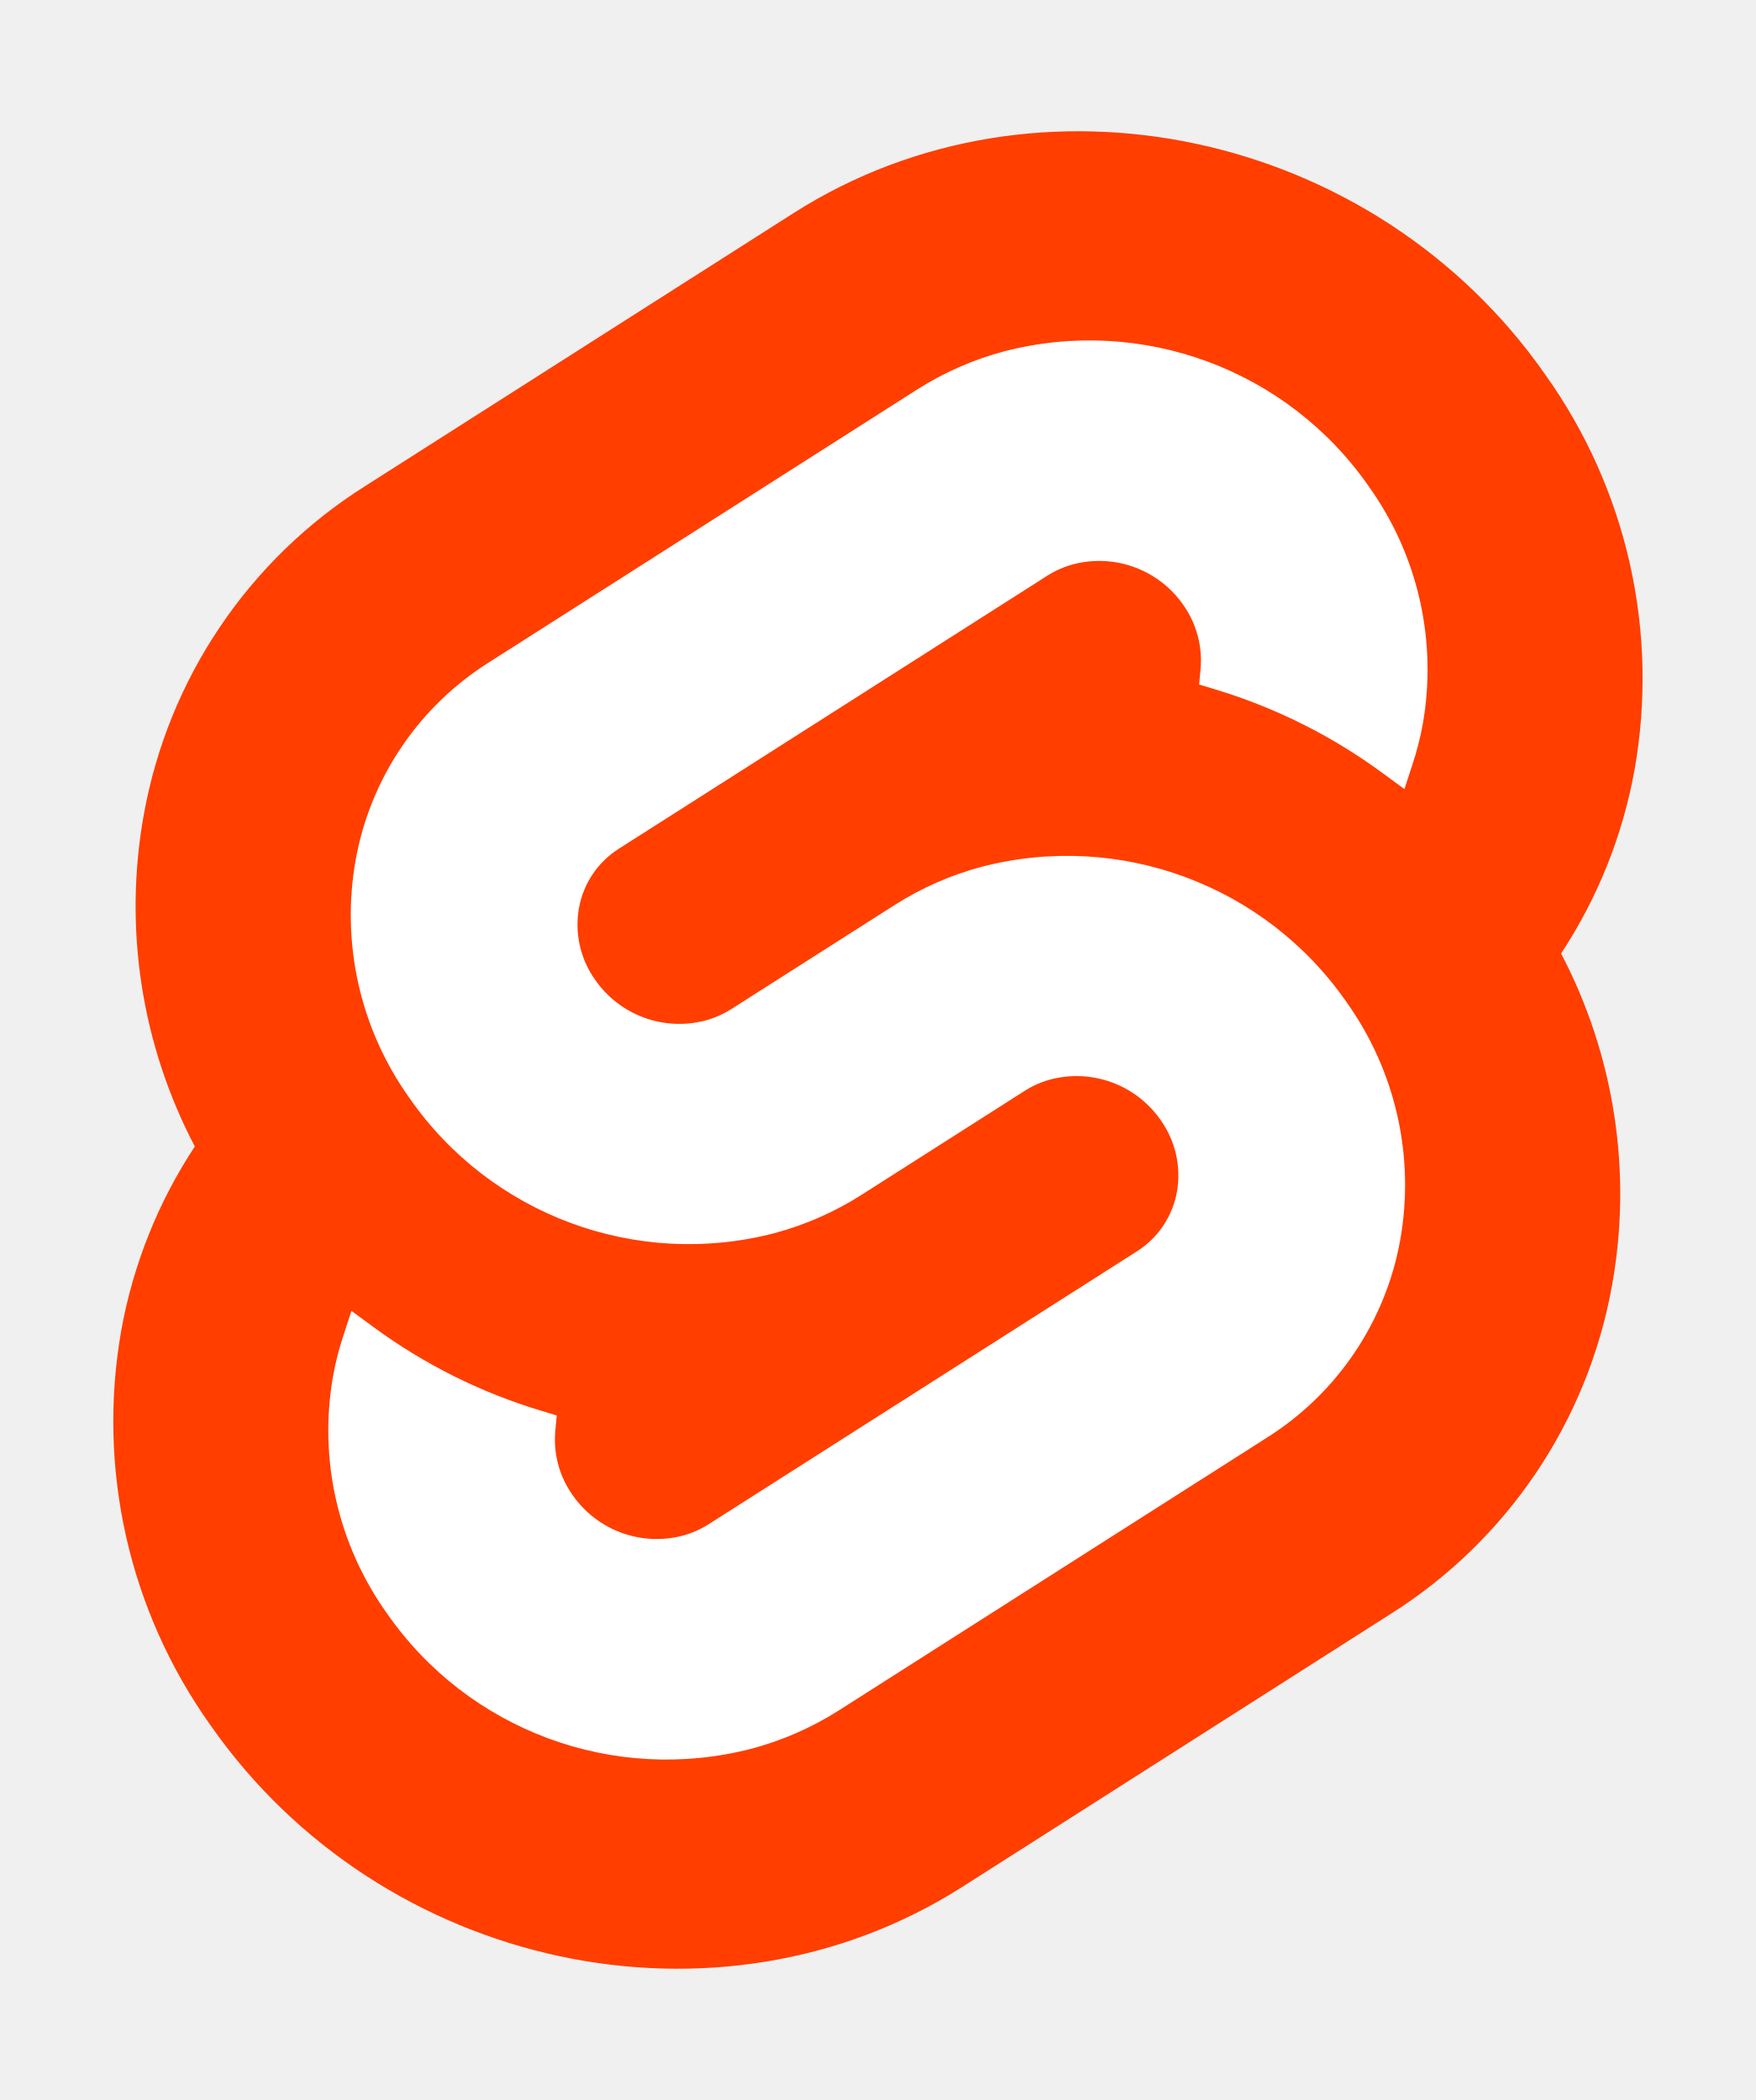
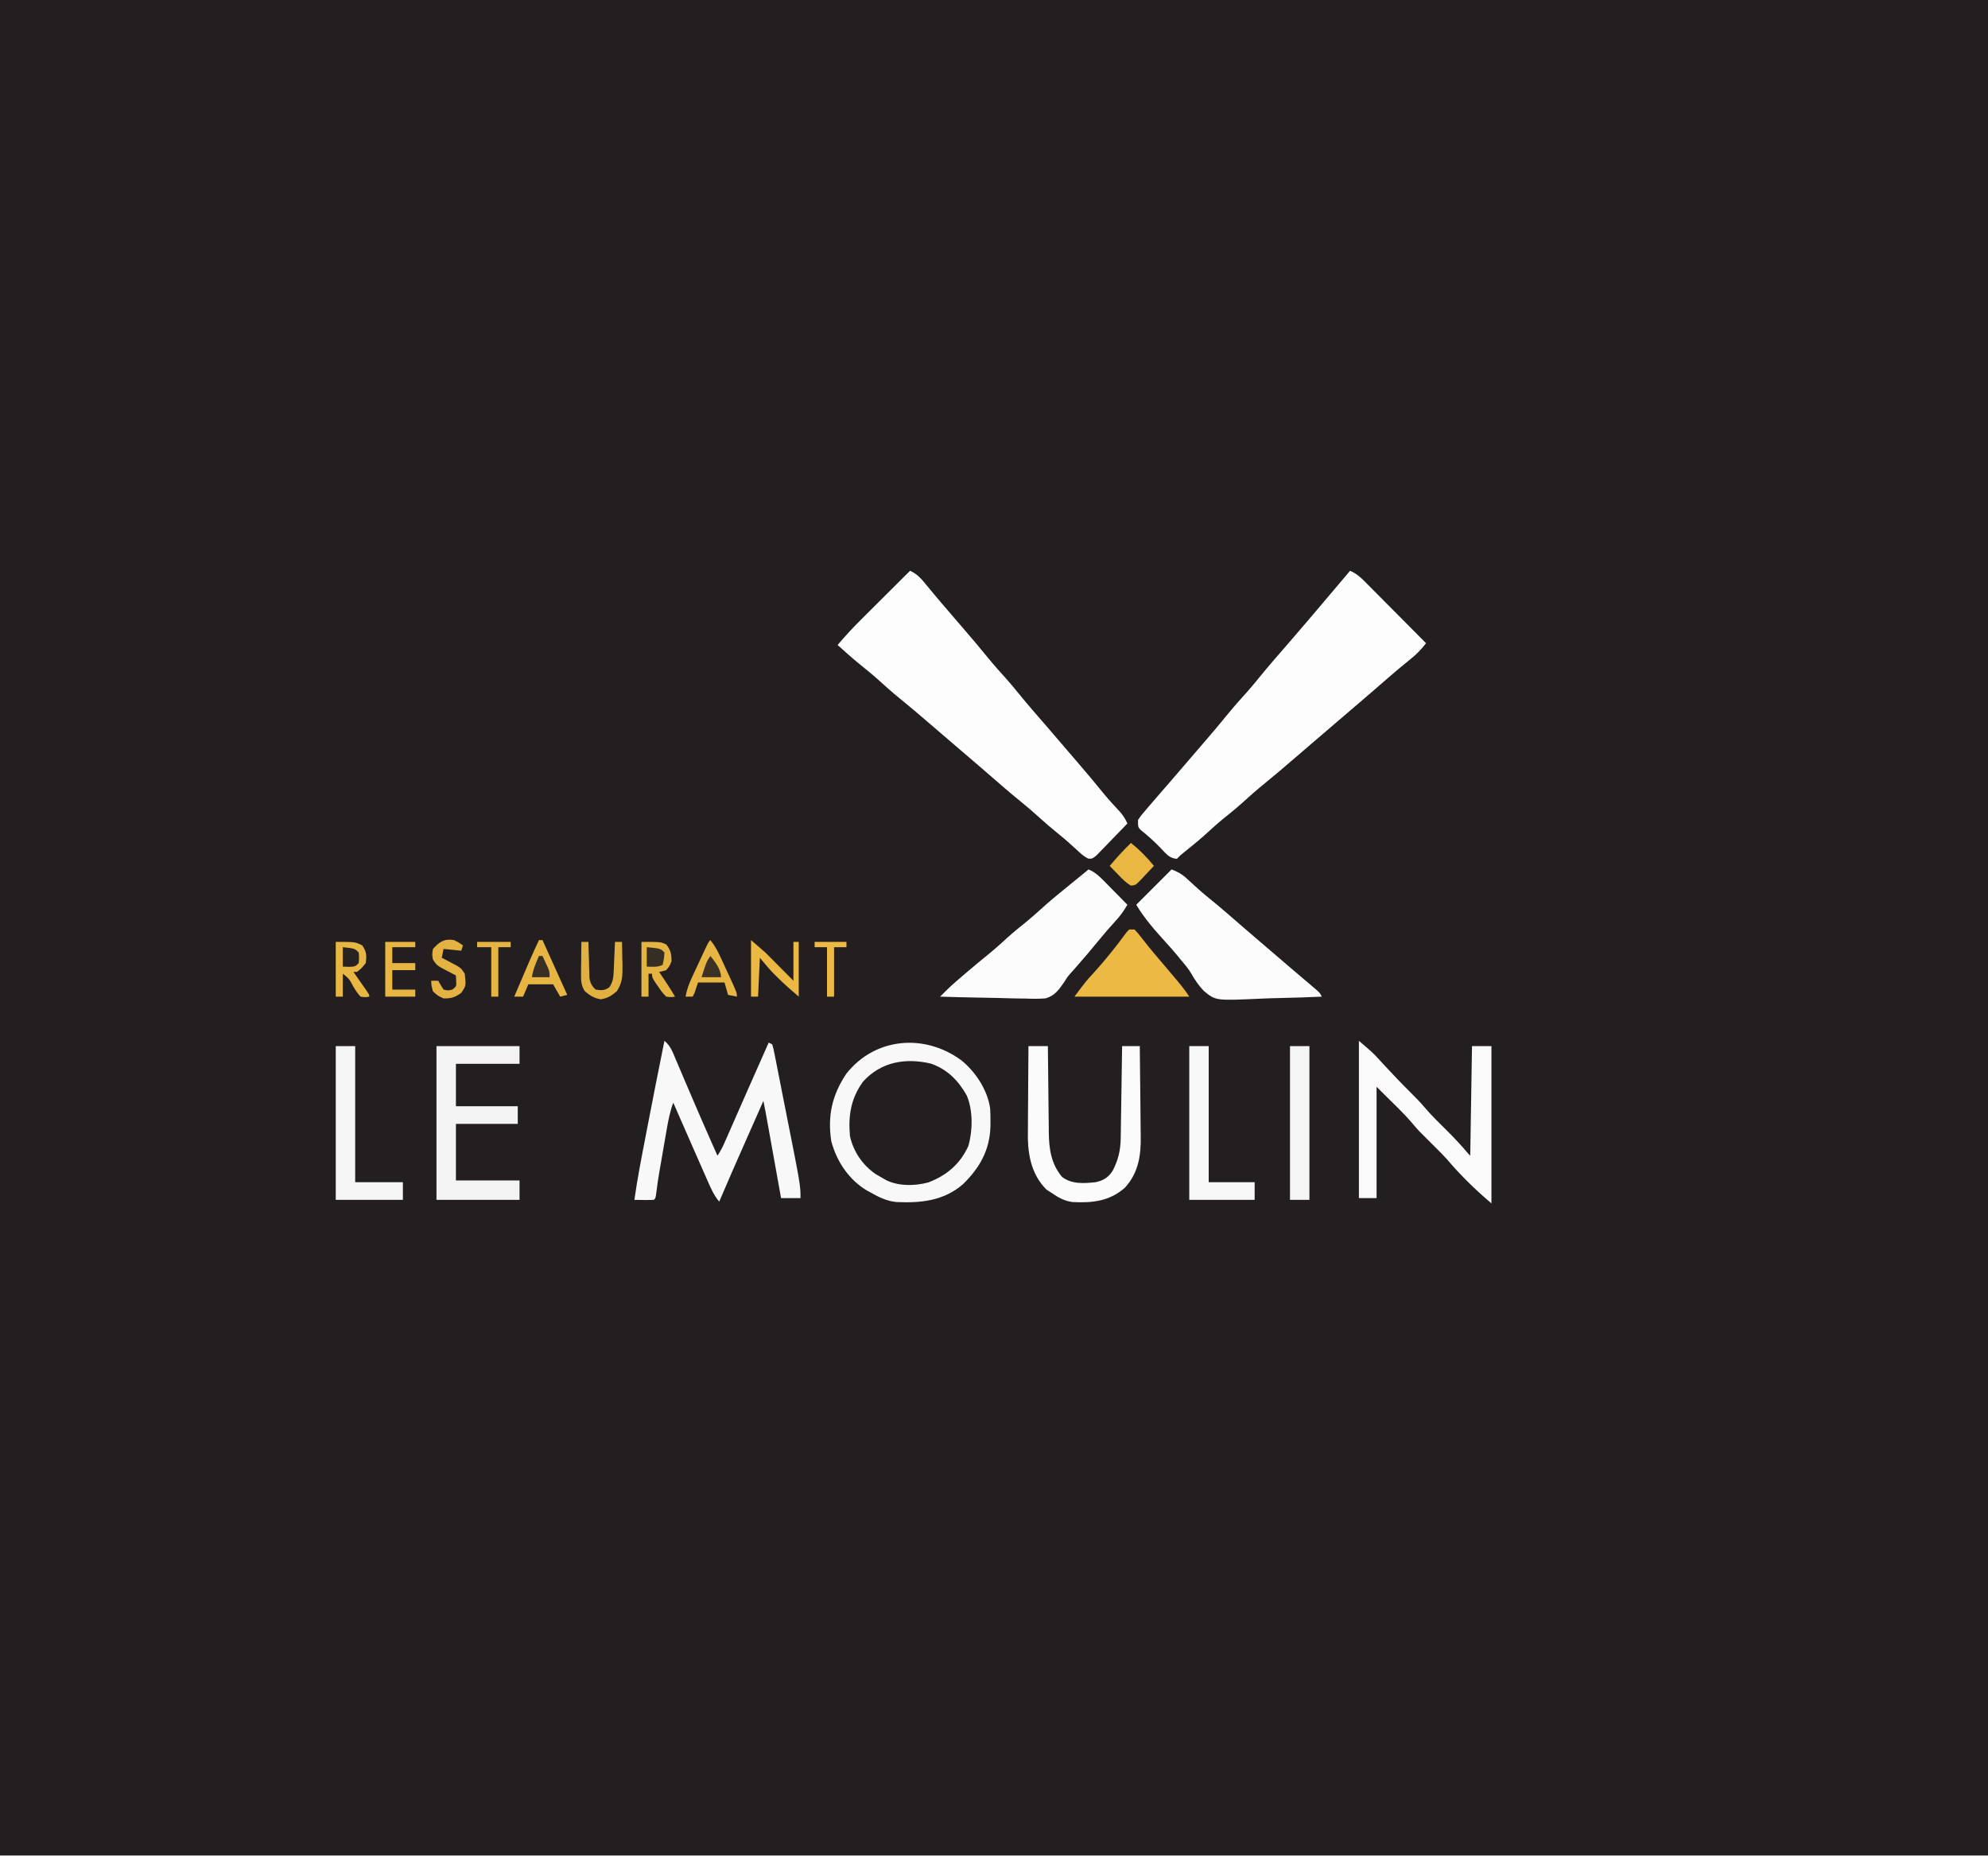
- <svg xmlns="http://www.w3.org/2000/svg" width="107" height="128" viewBox="0 0 107 128">
-   <path d="M94.157 22.819c-10.4-14.885-30.94-19.297-45.792-9.835L22.282 29.608A29.92 29.92 0 0 0 8.764 49.65a31.5 31.5 0 0 0 3.108 20.231 30 30 0 0 0-4.477 11.183 31.9 31.9 0 0 0 5.448 24.116c10.402 14.887 30.942 19.297 45.791 9.835l26.083-16.624A29.92 29.92 0 0 0 98.235 78.35a31.53 31.53 0 0 0-3.105-20.232 30 30 0 0 0 4.474-11.182 31.88 31.88 0 0 0-5.447-24.116" style="fill:#ff3e00" />
-   <path d="M45.817 106.582a20.72 20.72 0 0 1-22.237-8.243 19.17 19.17 0 0 1-3.277-14.503 18 18 0 0 1 .624-2.435l.49-1.498 1.337.981a33.6 33.6 0 0 0 10.203 5.098l.97.294-.09.968a5.85 5.85 0 0 0 1.052 3.878 6.24 6.24 0 0 0 6.695 2.485 5.8 5.8 0 0 0 1.603-.704L69.27 76.28a5.43 5.43 0 0 0 2.45-3.631 5.8 5.8 0 0 0-.987-4.371 6.24 6.24 0 0 0-6.698-2.487 5.7 5.7 0 0 0-1.6.704l-9.953 6.345a19 19 0 0 1-5.296 2.326 20.72 20.72 0 0 1-22.237-8.243 19.17 19.17 0 0 1-3.277-14.502 17.99 17.99 0 0 1 8.13-12.052l26.081-16.623a19 19 0 0 1 5.3-2.329 20.72 20.72 0 0 1 22.237 8.243 19.17 19.17 0 0 1 3.277 14.503 18 18 0 0 1-.624 2.435l-.49 1.498-1.337-.98a33.6 33.6 0 0 0-10.203-5.1l-.97-.294.09-.968a5.86 5.86 0 0 0-1.052-3.878 6.24 6.24 0 0 0-6.696-2.485 5.8 5.8 0 0 0-1.602.704L37.73 51.72a5.42 5.42 0 0 0-2.449 3.63 5.79 5.79 0 0 0 .986 4.372 6.24 6.24 0 0 0 6.698 2.486 5.8 5.8 0 0 0 1.602-.704l9.952-6.342a19 19 0 0 1 5.295-2.328 20.72 20.72 0 0 1 22.237 8.242 19.17 19.17 0 0 1 3.277 14.503 18 18 0 0 1-8.13 12.053l-26.081 16.622a19 19 0 0 1-5.3 2.328" style="fill:#fff" />
+ <svg xmlns="http://www.w3.org/2000/svg" version="1.1" width="1125" height="1050">
+   <path d="M0 0 C371.25 0 742.5 0 1125 0 C1125 346.5 1125 693 1125 1050 C753.75 1050 382.5 1050 0 1050 C0 703.5 0 357 0 0 Z " fill="#231F20" transform="translate(0,0)" />
+   <path d="M0 0 C3.316 1.446 5.492 3.248 8.034 5.807 C8.815 6.588 9.595 7.368 10.399 8.173 C11.232 9.016 12.064 9.858 12.922 10.727 C13.782 11.589 14.642 12.452 15.528 13.341 C18.273 16.098 21.012 18.861 23.75 21.625 C25.61 23.495 27.471 25.365 29.332 27.234 C33.893 31.818 38.449 36.407 43 41 C40.28 44.477 37.661 47.268 34.188 50 C29.601 53.678 25.12 57.45 20.688 61.312 C19.401 62.432 18.115 63.552 16.828 64.672 C16.191 65.227 15.553 65.782 14.896 66.354 C11.921 68.936 8.931 71.501 5.938 74.062 C5.364 74.553 4.791 75.044 4.2 75.55 C3.045 76.539 1.889 77.528 0.734 78.516 C-2.179 81.009 -5.089 83.505 -8 86 C-9.167 87 -10.333 88 -11.5 89 C-12.078 89.495 -12.655 89.99 -13.25 90.5 C-15 92 -16.75 93.5 -18.5 95 C-19.078 95.495 -19.655 95.99 -20.251 96.501 C-21.415 97.498 -22.579 98.496 -23.743 99.493 C-26.701 102.027 -29.655 104.564 -32.605 107.105 C-37.938 111.696 -43.282 116.258 -48.75 120.688 C-53.125 124.237 -57.305 127.956 -61.469 131.75 C-64.978 134.869 -68.632 137.797 -72.281 140.75 C-75.767 143.635 -79.095 146.675 -82.438 149.723 C-86.111 152.987 -89.923 156.07 -93.75 159.152 C-96.021 160.956 -96.021 160.956 -98 163 C-102.09 162.808 -104.058 160.212 -106.75 157.375 C-110.51 153.47 -114.342 149.921 -118.602 146.57 C-120 145 -120 145 -120 141 C-118.488 138.73 -118.488 138.73 -116.312 136.188 C-115.49 135.218 -114.668 134.249 -113.82 133.25 C-112.881 132.166 -111.941 131.083 -111 130 C-109.976 128.813 -108.953 127.625 -107.93 126.438 C-105.735 123.896 -103.534 121.36 -101.328 118.828 C-96.686 113.495 -92.093 108.12 -87.497 102.747 C-85.967 100.962 -84.433 99.18 -82.898 97.398 C-78.306 92.064 -73.744 86.72 -69.312 81.25 C-65.757 76.868 -62.032 72.683 -58.234 68.512 C-55.999 65.998 -53.866 63.427 -51.75 60.812 C-46.536 54.375 -41.09 48.148 -35.651 41.901 C-27.825 32.89 -20.107 23.785 -12.407 14.666 C-9.878 11.671 -7.345 8.68 -4.812 5.688 C-3.881 4.587 -2.951 3.487 -2.02 2.387 C-1.02 1.205 -1.02 1.205 0 0 Z " fill="#FDFDFD" transform="translate(764,323)" />
+   <path d="M0 0 C4.002 1.817 6.274 4.385 9 7.75 C9.98 8.934 10.96 10.118 11.941 11.301 C12.446 11.913 12.95 12.524 13.469 13.155 C15.923 16.113 18.43 19.024 20.938 21.938 C21.943 23.109 22.948 24.281 23.953 25.453 C26.003 27.841 28.055 30.226 30.109 32.609 C34.698 37.941 39.259 43.283 43.688 48.75 C47.243 53.132 50.968 57.317 54.766 61.488 C57.001 64.002 59.134 66.573 61.25 69.188 C66.465 75.627 71.913 81.855 77.354 88.104 C81.429 92.798 85.462 97.529 89.503 102.253 C91.033 104.038 92.567 105.82 94.102 107.602 C99.435 113.797 104.684 120.04 109.828 126.395 C112.816 129.978 115.968 133.399 119.152 136.809 C120.858 138.832 121.875 140.63 123 143 C120.241 145.883 117.466 148.748 114.675 151.6 C113.728 152.572 112.785 153.549 111.847 154.531 C110.498 155.939 109.132 157.331 107.766 158.723 C106.949 159.566 106.132 160.409 105.29 161.278 C103 163 103 163 100.839 162.877 C98.263 161.649 96.506 159.963 94.438 158 C90.882 154.7 87.277 151.543 83.5 148.5 C79.905 145.592 76.417 142.615 73 139.5 C69.68 136.477 66.302 133.575 62.812 130.75 C56.373 125.535 50.145 120.087 43.896 114.646 C40.921 112.064 37.931 109.499 34.938 106.938 C34.077 106.201 34.077 106.201 33.2 105.45 C32.045 104.461 30.889 103.472 29.734 102.484 C27.405 100.491 25.078 98.496 22.751 96.501 C21.587 95.503 20.422 94.505 19.256 93.506 C16.299 90.973 13.345 88.436 10.395 85.895 C5.062 81.304 -0.282 76.742 -5.75 72.312 C-10.124 68.764 -14.303 65.047 -18.465 61.254 C-21.985 58.125 -25.644 55.181 -29.305 52.219 C-33.305 48.926 -37.161 45.479 -41 42 C-36.502 36.608 -31.739 31.606 -26.758 26.66 C-25.989 25.893 -25.221 25.126 -24.429 24.336 C-21.997 21.909 -19.561 19.486 -17.125 17.062 C-15.466 15.408 -13.807 13.754 -12.148 12.1 C-8.102 8.064 -4.052 4.031 0 0 Z " fill="#FDFDFD" transform="translate(515,323)" />
+   <path d="M0 0 C3.466 1.487 5.69 3.457 8.328 6.133 C9.127 6.938 9.927 7.744 10.75 8.574 C11.575 9.416 12.4 10.258 13.25 11.125 C14.09 11.974 14.931 12.824 15.797 13.699 C17.869 15.795 19.937 17.895 22 20 C19.895 23.6 17.723 26.573 14.875 29.625 C11.721 33.068 8.684 36.556 5.75 40.188 C1.601 45.316 -2.692 50.302 -7.044 55.259 C-7.555 55.844 -8.067 56.429 -8.594 57.031 C-9.109 57.605 -9.625 58.18 -10.156 58.771 C-12.087 61.017 -12.087 61.017 -13.786 63.756 C-16.76 68.082 -19.075 71.424 -24.237 72.968 C-28.074 73.27 -31.823 73.241 -35.66 73.074 C-37.06 73.054 -38.459 73.038 -39.859 73.027 C-43.516 72.985 -47.168 72.878 -50.822 72.755 C-54.563 72.642 -58.304 72.592 -62.045 72.537 C-69.366 72.42 -76.682 72.232 -84 72 C-81.272 69.244 -78.548 66.524 -75.617 63.984 C-75.013 63.46 -74.409 62.936 -73.786 62.396 C-73.155 61.852 -72.525 61.309 -71.875 60.75 C-71.214 60.179 -70.553 59.607 -69.872 59.019 C-65.164 54.963 -60.373 51.019 -55.543 47.109 C-52.109 44.261 -48.829 41.255 -45.531 38.25 C-42.022 35.131 -38.368 32.203 -34.719 29.25 C-32.079 27.065 -29.533 24.808 -27 22.5 C-21.828 17.794 -16.438 13.394 -11 9 C-8.935 7.315 -6.874 5.626 -4.812 3.938 C-3.208 2.625 -1.604 1.312 0 0 Z " fill="#FCFCFC" transform="translate(616,492)" />
+   <path d="M0 0 C4.696 1.879 6.586 3.187 10.125 6.562 C13.734 9.946 17.397 13.207 21.25 16.312 C27.673 21.502 33.876 26.932 40.104 32.354 C43.079 34.936 46.069 37.501 49.062 40.062 C49.923 40.799 49.923 40.799 50.8 41.55 C51.955 42.539 53.111 43.528 54.266 44.516 C56.01 46.009 57.753 47.502 59.496 48.996 C60.075 49.492 60.654 49.989 61.251 50.5 C62.408 51.493 63.565 52.485 64.722 53.478 C67.792 56.113 70.869 58.738 73.957 61.352 C74.602 61.899 75.247 62.447 75.912 63.012 C77.155 64.067 78.399 65.119 79.646 66.168 C83.888 69.775 83.888 69.775 85 72 C77.142 72.35 69.286 72.615 61.422 72.777 C57.769 72.855 54.12 72.96 50.47 73.132 C24.94 74.3 24.94 74.3 18.278 68.799 C15.379 65.772 13.139 62.506 11.09 58.86 C9.433 56.032 7.377 53.677 5.25 51.188 C4.544 50.315 3.837 49.442 3.109 48.543 C0.97 45.964 -1.244 43.477 -3.5 41 C-9.538 34.359 -15.375 27.709 -20 20 C-13.4 13.4 -6.8 6.8 0 0 Z " fill="#FCFCFC" transform="translate(663,492)" />
+   <path d="M0 0 C3.434 2.75 4.753 6.565 6.406 10.508 C6.889 11.633 6.889 11.633 7.381 12.782 C8.427 15.227 9.463 17.676 10.5 20.125 C11.216 21.802 11.933 23.479 12.65 25.155 C13.732 27.682 14.814 30.209 15.892 32.738 C19.042 40.119 22.257 47.471 25.5 54.812 C25.962 55.86 26.424 56.908 26.9 57.987 C27.932 60.325 28.966 62.663 30 65 C31.586 62.621 32.708 60.583 33.844 57.998 C34.376 56.794 34.376 56.794 34.918 55.566 C35.298 54.697 35.679 53.829 36.07 52.934 C36.47 52.026 36.87 51.119 37.282 50.184 C38.566 47.269 39.845 44.354 41.125 41.438 C41.963 39.532 42.802 37.626 43.641 35.721 C44.883 32.898 46.126 30.075 47.367 27.251 C51.22 18.49 55.105 9.743 59 1 C59.99 1.495 59.99 1.495 61 2 C61.714 4.474 61.714 4.474 62.373 7.811 C62.748 9.68 62.748 9.68 63.132 11.588 C63.399 12.965 63.667 14.342 63.934 15.719 C64.214 17.134 64.496 18.549 64.778 19.964 C65.523 23.711 66.257 27.46 66.989 31.209 C67.578 34.218 68.175 37.225 68.773 40.232 C77 81.651 77 81.651 77 89 C73.37 89 69.74 89 66 89 C65.733 87.512 65.465 86.023 65.19 84.49 C64.197 78.964 63.203 73.438 62.21 67.912 C61.78 65.521 61.35 63.13 60.921 60.74 C60.303 57.302 59.685 53.864 59.066 50.426 C58.875 49.358 58.683 48.29 58.485 47.19 C58.305 46.189 58.125 45.188 57.94 44.157 C57.703 42.842 57.703 42.842 57.462 41.499 C56.999 38.994 56.506 36.497 56 34 C53.403 39.867 50.807 45.735 48.212 51.603 C47.332 53.593 46.451 55.582 45.57 57.572 C40.65 68.688 35.747 79.809 31 91 C28.025 87.466 26.283 83.493 24.453 79.297 C23.952 78.164 23.952 78.164 23.44 77.008 C22.372 74.591 21.311 72.17 20.25 69.75 C19.553 68.169 18.855 66.588 18.156 65.008 C13.746 55.016 9.373 45.008 5 35 C3.176 39.963 2.194 44.865 1.309 50.055 C1.158 50.915 1.008 51.775 0.854 52.662 C0.538 54.475 0.225 56.289 -0.087 58.103 C-0.56 60.86 -1.04 63.616 -1.521 66.371 C-1.829 68.141 -2.135 69.91 -2.441 71.68 C-2.583 72.495 -2.725 73.309 -2.871 74.149 C-3.518 77.934 -4.099 81.704 -4.535 85.52 C-5 89 -5 89 -6 90 C-9.667 90.143 -13.331 90.042 -17 90 C-15.333 78.11 -13.026 66.348 -10.75 54.562 C-10.348 52.47 -9.945 50.377 -9.543 48.285 C-6.441 32.174 -3.267 16.078 0 0 Z " fill="#F8F8F8" transform="translate(376,589)" />
+   <path d="M0 0 C8.084 6.554 14.877 16.838 16.317 27.306 C16.474 29.775 16.519 32.213 16.5 34.688 C16.495 35.563 16.49 36.439 16.485 37.341 C16.125 50.835 10.431 60.907 0.875 70.188 C-10.003 79.569 -22.945 80.864 -36.671 80.227 C-42.01 79.707 -46.403 77.634 -51 75 C-51.807 74.566 -52.614 74.131 -53.445 73.684 C-63.668 67.602 -70.641 57.09 -73.609 45.652 C-75.724 31.297 -73.146 19.686 -65.043 7.574 C-48.662 -13.066 -20.723 -15.195 0 0 Z M-55.535 12 C-62.56 21.591 -64.058 31.429 -63 43 C-61.001 51.76 -55.957 59.176 -48.625 64.312 C-47.102 65.24 -45.561 66.138 -44 67 C-43.078 67.512 -43.078 67.512 -42.137 68.035 C-34.926 71.355 -26.295 71.114 -18.746 69.156 C-8.315 65.213 -0.703 58.765 3.969 48.551 C6.492 39.862 6.66 28.395 3.098 19.945 C-1.695 11.452 -7.934 5.095 -17.27 1.871 C-31.5 -1.452 -45.317 0.807 -55.535 12 Z " fill="#F8F8F8" transform="translate(544,600)" />
+   <path d="M0 0 C7.867 6.743 7.867 6.743 10.797 9.918 C11.44 10.61 12.084 11.301 12.746 12.014 C13.408 12.731 14.069 13.448 14.75 14.188 C19.443 19.232 24.16 24.221 29.062 29.062 C31.932 31.898 34.702 34.737 37.312 37.812 C41.231 42.414 45.565 46.59 49.857 50.838 C54.11 55.063 58.147 59.406 62 64 C62.33 64.33 62.66 64.66 63 65 C63.33 44.54 63.66 24.08 64 3 C67.63 3 71.26 3 75 3 C75 32.37 75 61.74 75 92 C70.311 87.981 65.832 83.994 61.5 79.625 C60.929 79.052 60.358 78.479 59.769 77.888 C56.363 74.447 53.134 70.917 50.004 67.223 C47.123 64.027 44.058 61.026 41 58 C33.637 50.713 33.637 50.713 30.5 47 C25.556 41.151 19.959 35.877 14.515 30.499 C13.005 29.004 11.502 27.502 10 26 C10 46.79 10 67.58 10 89 C6.7 89 3.4 89 0 89 C0 59.63 0 30.26 0 0 Z " fill="#FAFAFA" transform="translate(769,589)" />
+   <path d="M0 0 C3.63 0 7.26 0 11 0 C11.015 1.74 11.029 3.48 11.044 5.273 C11.096 11.053 11.161 16.832 11.236 22.612 C11.28 26.112 11.32 29.613 11.346 33.114 C11.378 37.148 11.432 41.181 11.488 45.215 C11.495 46.459 11.501 47.703 11.508 48.985 C11.665 58.361 12.822 66.586 19 74 C24.517 78.244 31.372 77.689 38 77 C42.431 76.002 45.006 74.477 47.559 70.684 C50.808 64.506 52.099 59.078 52.205 52.108 C52.225 50.947 52.245 49.787 52.266 48.59 C52.282 47.348 52.299 46.105 52.316 44.824 C52.337 43.544 52.358 42.264 52.379 40.945 C52.434 37.553 52.484 34.162 52.532 30.77 C52.583 27.304 52.638 23.839 52.693 20.373 C52.8 13.582 52.902 6.791 53 0 C56.3 0 59.6 0 63 0 C63.117 8.137 63.205 16.274 63.259 24.412 C63.285 28.192 63.32 31.971 63.377 35.751 C63.432 39.408 63.462 43.064 63.474 46.722 C63.484 48.108 63.501 49.493 63.529 50.879 C63.735 61.826 62.269 71.622 54.688 80 C46.054 87.745 36.237 88.811 25.072 88.235 C20.418 87.707 16.783 85.626 13 83 C12.072 82.402 11.144 81.804 10.188 81.188 C2.306 73.306 -0.081 63.145 -0.341 52.222 C-0.34 49.788 -0.324 47.355 -0.293 44.922 C-0.289 43.629 -0.284 42.337 -0.28 41.005 C-0.269 37.612 -0.239 34.219 -0.206 30.826 C-0.175 27.346 -0.162 23.866 -0.146 20.387 C-0.115 13.591 -0.062 6.796 0 0 Z " fill="#FBFBFB" transform="translate(582,592)" />
+   <path d="M0 0 C15.51 0 31.02 0 47 0 C47 3.3 47 6.6 47 10 C35.12 10 23.24 10 11 10 C11 17.92 11 25.84 11 34 C22.55 34 34.1 34 46 34 C46 37.3 46 40.6 46 44 C34.45 44 22.9 44 11 44 C11 54.56 11 65.12 11 76 C22.88 76 34.76 76 47 76 C47 79.63 47 83.26 47 87 C31.49 87 15.98 87 0 87 C0 58.29 0 29.58 0 0 Z " fill="#F4F4F4" transform="translate(247,592)" />
+   <path d="M0 0 C0.99 0 1.98 0 3 0 C4.875 1.949 4.875 1.949 7 4.688 C7.794 5.692 8.588 6.696 9.406 7.73 C10.039 8.534 10.039 8.534 10.684 9.353 C12.895 12.12 15.2 14.806 17.5 17.5 C30.662 32.993 30.662 32.993 34 38 C12.55 38 -8.9 38 -31 38 C-24.321 29.095 -24.321 29.095 -20.688 25.188 C-13.836 17.68 -7.474 9.81 -1.508 1.582 C-1.01 1.06 -0.513 0.538 0 0 Z " fill="#ECB944" transform="translate(639,526)" />
+   <path d="M0 0 C3.63 0 7.26 0 11 0 C11 25.41 11 50.82 11 77 C19.91 77 28.82 77 38 77 C38 80.3 38 83.6 38 87 C25.46 87 12.92 87 0 87 C0 58.29 0 29.58 0 0 Z " fill="#F5F5F5" transform="translate(190,592)" />
+   <path d="M0 0 C3.63 0 7.26 0 11 0 C11 25.41 11 50.82 11 77 C19.58 77 28.16 77 37 77 C37 80.3 37 83.6 37 87 C24.79 87 12.58 87 0 87 C0 58.29 0 29.58 0 0 Z " fill="#F8F8F8" transform="translate(673,592)" />
+   <path d="M0 0 C3.63 0 7.26 0 11 0 C11 28.71 11 57.42 11 87 C7.37 87 3.74 87 0 87 C0 58.29 0 29.58 0 0 Z " fill="#F5F5F5" transform="translate(730,592)" />
+   <path d="M0 0 C11 0 11 0 15 2 C17.5 5.75 17.536 7.559 17 12 C14.625 14.938 14.625 14.938 12 17 C11.34 17 10.68 17 10 17 C10.65 17.927 11.299 18.854 11.969 19.809 C12.813 21.018 13.656 22.228 14.5 23.438 C14.929 24.049 15.359 24.661 15.801 25.291 C19 29.887 19 29.887 19 31 C16.762 31.371 16.762 31.371 14 31 C11.832 28.41 11.832 28.41 9.812 25.062 C7.552 20.853 7.552 20.853 4 18 C4 22.29 4 26.58 4 31 C2.68 31 1.36 31 0 31 C0 20.77 0 10.54 0 0 Z " fill="#E8B643" transform="translate(190,533)" />
+   <path d="M0 0 C11 0 11 0 14.125 1.562 C16.613 4.797 17 6.935 17 11 C15.812 13.875 15.812 13.875 14 16 C11.887 16.633 11.887 16.633 10 17 C10.398 17.592 10.797 18.183 11.207 18.793 C13.9 22.81 16.57 26.816 19 31 C16.77 31.336 16.77 31.336 14 31 C11.762 28.664 11.762 28.664 9.688 25.625 C8.99 24.627 8.293 23.63 7.574 22.602 C6 20 6 20 6 18 C5.34 18 4.68 18 4 18 C4 22.29 4 26.58 4 31 C2.68 31 1.36 31 0 31 C0 20.77 0 10.54 0 0 Z " fill="#E5B342" transform="translate(363,533)" />
+   <path d="M0 0 C2.545 3.138 4.228 6.345 5.918 10.008 C6.45 11.159 6.981 12.31 7.529 13.496 C8.077 14.694 8.624 15.891 9.188 17.125 C9.752 18.343 10.316 19.56 10.881 20.777 C15 29.74 15 29.74 15 32 C13.35 31.67 11.7 31.34 10 31 C9.34 28.69 8.68 26.38 8 24 C3.05 24 -1.9 24 -7 24 C-7.66 25.98 -8.32 27.96 -9 30 C-9.33 30.66 -9.66 31.32 -10 32 C-11.32 32 -12.64 32 -14 32 C-13.362 27.931 -12.046 24.588 -10.312 20.859 C-9.779 19.707 -9.245 18.555 -8.695 17.367 C-8.136 16.174 -7.576 14.98 -7 13.75 C-6.434 12.529 -5.869 11.307 -5.305 10.086 C-1.146 1.146 -1.146 1.146 0 0 Z " fill="#E7B543" transform="translate(402,532)" />
+   <path d="M0 0 C0.66 0 1.32 0 2 0 C6.62 10.23 11.24 20.46 16 31 C14.68 31.33 13.36 31.66 12 32 C10.68 29.69 9.36 27.38 8 25 C3.38 25 -1.24 25 -6 25 C-6.99 27.31 -7.98 29.62 -9 32 C-10.65 32 -12.3 32 -14 32 C-4.287 9.199 -4.287 9.199 0 0 Z " fill="#E7B543" transform="translate(305,532)" />
+   <path d="M0 0 C7.875 6.75 7.875 6.75 10.641 9.543 C11.236 10.142 11.832 10.741 12.445 11.357 C13.041 11.961 13.636 12.565 14.25 13.188 C14.861 13.803 15.472 14.419 16.102 15.053 C17.231 16.19 18.359 17.329 19.485 18.469 C20.985 19.985 22.492 21.492 24 23 C24 15.74 24 8.48 24 1 C24.99 1 25.98 1 27 1 C27 11.23 27 21.46 27 32 C22.769 28.373 18.778 24.916 14.875 21 C13.665 19.793 13.665 19.793 12.43 18.562 C9.83 15.82 7.419 12.903 5 10 C4.67 17.26 4.34 24.52 4 32 C2.68 32 1.36 32 0 32 C0 21.44 0 10.88 0 0 Z " fill="#EBB843" transform="translate(425,532)" />
+   <path d="M0 0 C4.88 3.942 9.058 8.12 13 13 C11.265 14.87 9.514 16.72 7.75 18.562 C7.259 19.096 6.768 19.629 6.262 20.178 C2.608 23.953 2.608 23.953 -0.031 24.156 C-2.892 22.476 -4.954 20.324 -7.25 17.938 C-8.142 17.018 -9.034 16.099 -9.953 15.152 C-10.629 14.442 -11.304 13.732 -12 13 C-8.195 8.44 -4.25 4.149 0 0 Z " fill="#EAB743" transform="translate(640,477)" />
+   <path d="M0 0 C1.32 0 2.64 0 4 0 C4.022 1.014 4.022 1.014 4.044 2.048 C4.119 5.116 4.215 8.183 4.312 11.25 C4.335 12.313 4.358 13.377 4.381 14.473 C4.416 15.497 4.452 16.522 4.488 17.578 C4.514 18.521 4.541 19.463 4.568 20.435 C5.072 23.427 5.885 24.843 8 27 C11.247 27.474 13.108 27.646 15.812 25.688 C17.969 22.623 18.162 19.744 18.316 16.113 C18.358 15.175 18.4 14.238 18.443 13.271 C18.483 12.295 18.522 11.319 18.562 10.312 C18.606 9.324 18.649 8.336 18.693 7.318 C18.799 4.879 18.901 2.44 19 0 C20.32 0 21.64 0 23 0 C23.088 3.542 23.141 7.083 23.188 10.625 C23.213 11.624 23.238 12.623 23.264 13.652 C23.319 19.186 23.229 23.27 20 28 C16.972 30.557 14.915 31.847 11 32.5 C7.146 31.858 5.01 30.463 2 28 C-0.099 24.764 -0.236 22.172 -0.195 18.359 C-0.189 17.289 -0.182 16.22 -0.176 15.117 C-0.159 14.006 -0.142 12.895 -0.125 11.75 C-0.116 10.623 -0.107 9.497 -0.098 8.336 C-0.074 5.557 -0.041 2.779 0 0 Z " fill="#E0B041" transform="translate(329,533)" />
+   <path d="M0 0 C5.61 0 11.22 0 17 0 C17 0.99 17 1.98 17 3 C12.71 3 8.42 3 4 3 C4 5.97 4 8.94 4 12 C8.29 12 12.58 12 17 12 C17 13.32 17 14.64 17 16 C12.71 16 8.42 16 4 16 C4 19.63 4 23.26 4 27 C8.29 27 12.58 27 17 27 C17 28.32 17 29.64 17 31 C11.39 31 5.78 31 0 31 C0 20.77 0 10.54 0 0 Z " fill="#E8B543" transform="translate(218,533)" />
+   <path d="M0 0 C2.875 1.5 2.875 1.5 5 3 C4.67 3.99 4.34 4.98 4 6 C0.7 5.67 -2.6 5.34 -6 5 C-6.33 6.65 -6.66 8.3 -7 10 C-6.229 10.398 -5.458 10.797 -4.664 11.207 C-3.661 11.737 -2.658 12.267 -1.625 12.812 C-0.128 13.596 -0.128 13.596 1.398 14.395 C4 16 4 16 6 19 C6.778 25.892 6.778 25.892 3.938 29.938 C0.385 32.432 -1.659 33.076 -6 33 C-9.375 31.438 -9.375 31.438 -12 29 C-12.875 25.75 -12.875 25.75 -13 23 C-11.68 23 -10.36 23 -9 23 C-8.526 23.825 -8.051 24.65 -7.562 25.5 C-7.047 26.325 -6.531 27.15 -6 28 C-3.457 28.584 -3.457 28.584 -1 28 C1.35 26.102 1.35 26.102 1.125 22.875 C1.084 21.926 1.042 20.977 1 20 C0.229 19.602 -0.542 19.203 -1.336 18.793 C-2.339 18.263 -3.342 17.733 -4.375 17.188 C-5.373 16.665 -6.37 16.143 -7.398 15.605 C-10 14 -10 14 -12 11 C-12.5 8.125 -12.5 8.125 -12 5 C-8.253 0.896 -5.585 -0.951 0 0 Z " fill="#E3B242" transform="translate(257,532)" />
+   <path d="M0 0 C6.27 0 12.54 0 19 0 C19 0.99 19 1.98 19 3 C16.69 3 14.38 3 12 3 C12 12.24 12 21.48 12 31 C10.68 31 9.36 31 8 31 C8 21.76 8 12.52 8 3 C5.36 3 2.72 3 0 3 C0 2.01 0 1.02 0 0 Z " fill="#E6B443" transform="translate(270,533)" />
+   <path d="M0 0 C5.94 0 11.88 0 18 0 C18 0.99 18 1.98 18 3 C15.69 3 13.38 3 11 3 C11 12.24 11 21.48 11 31 C9.68 31 8.36 31 7 31 C7 21.76 7 12.52 7 3 C4.69 3 2.38 3 0 3 C0 2.01 0 1.02 0 0 Z " fill="#ECB944" transform="translate(461,533)" />
+   <path d="M0 0 C7.75 0.75 7.75 0.75 10 3 C9.75 6.562 9.75 6.562 9 10 C6.043 11.478 3.258 11.06 0 11 C0 7.37 0 3.74 0 0 Z " fill="#362D23" transform="translate(366,536)" />
+   <path d="M0 0 C6.75 0.75 6.75 0.75 9 3 C9.25 6 9.25 6 9 9 C7 11 7 11 3.375 11.125 C2.261 11.084 1.147 11.043 0 11 C0 7.37 0 3.74 0 0 Z " fill="#282320" transform="translate(194,536)" />
+   <path d="M0 0 C2.748 3.402 6 7.485 6 12 C2.37 12 -1.26 12 -5 12 C-2.25 3.375 -2.25 3.375 0 0 Z " fill="#3B3124" transform="translate(402,541)" />
+   <path d="M0 0 C0.66 0 1.32 0 2 0 C2.674 1.434 3.339 2.873 4 4.312 C4.557 5.513 4.557 5.513 5.125 6.738 C6 9 6 9 6 12 C2.7 12 -0.6 12 -4 12 C-3.335 7.611 -1.812 4.019 0 0 Z " fill="#393023" transform="translate(305,541)" />
</svg>
